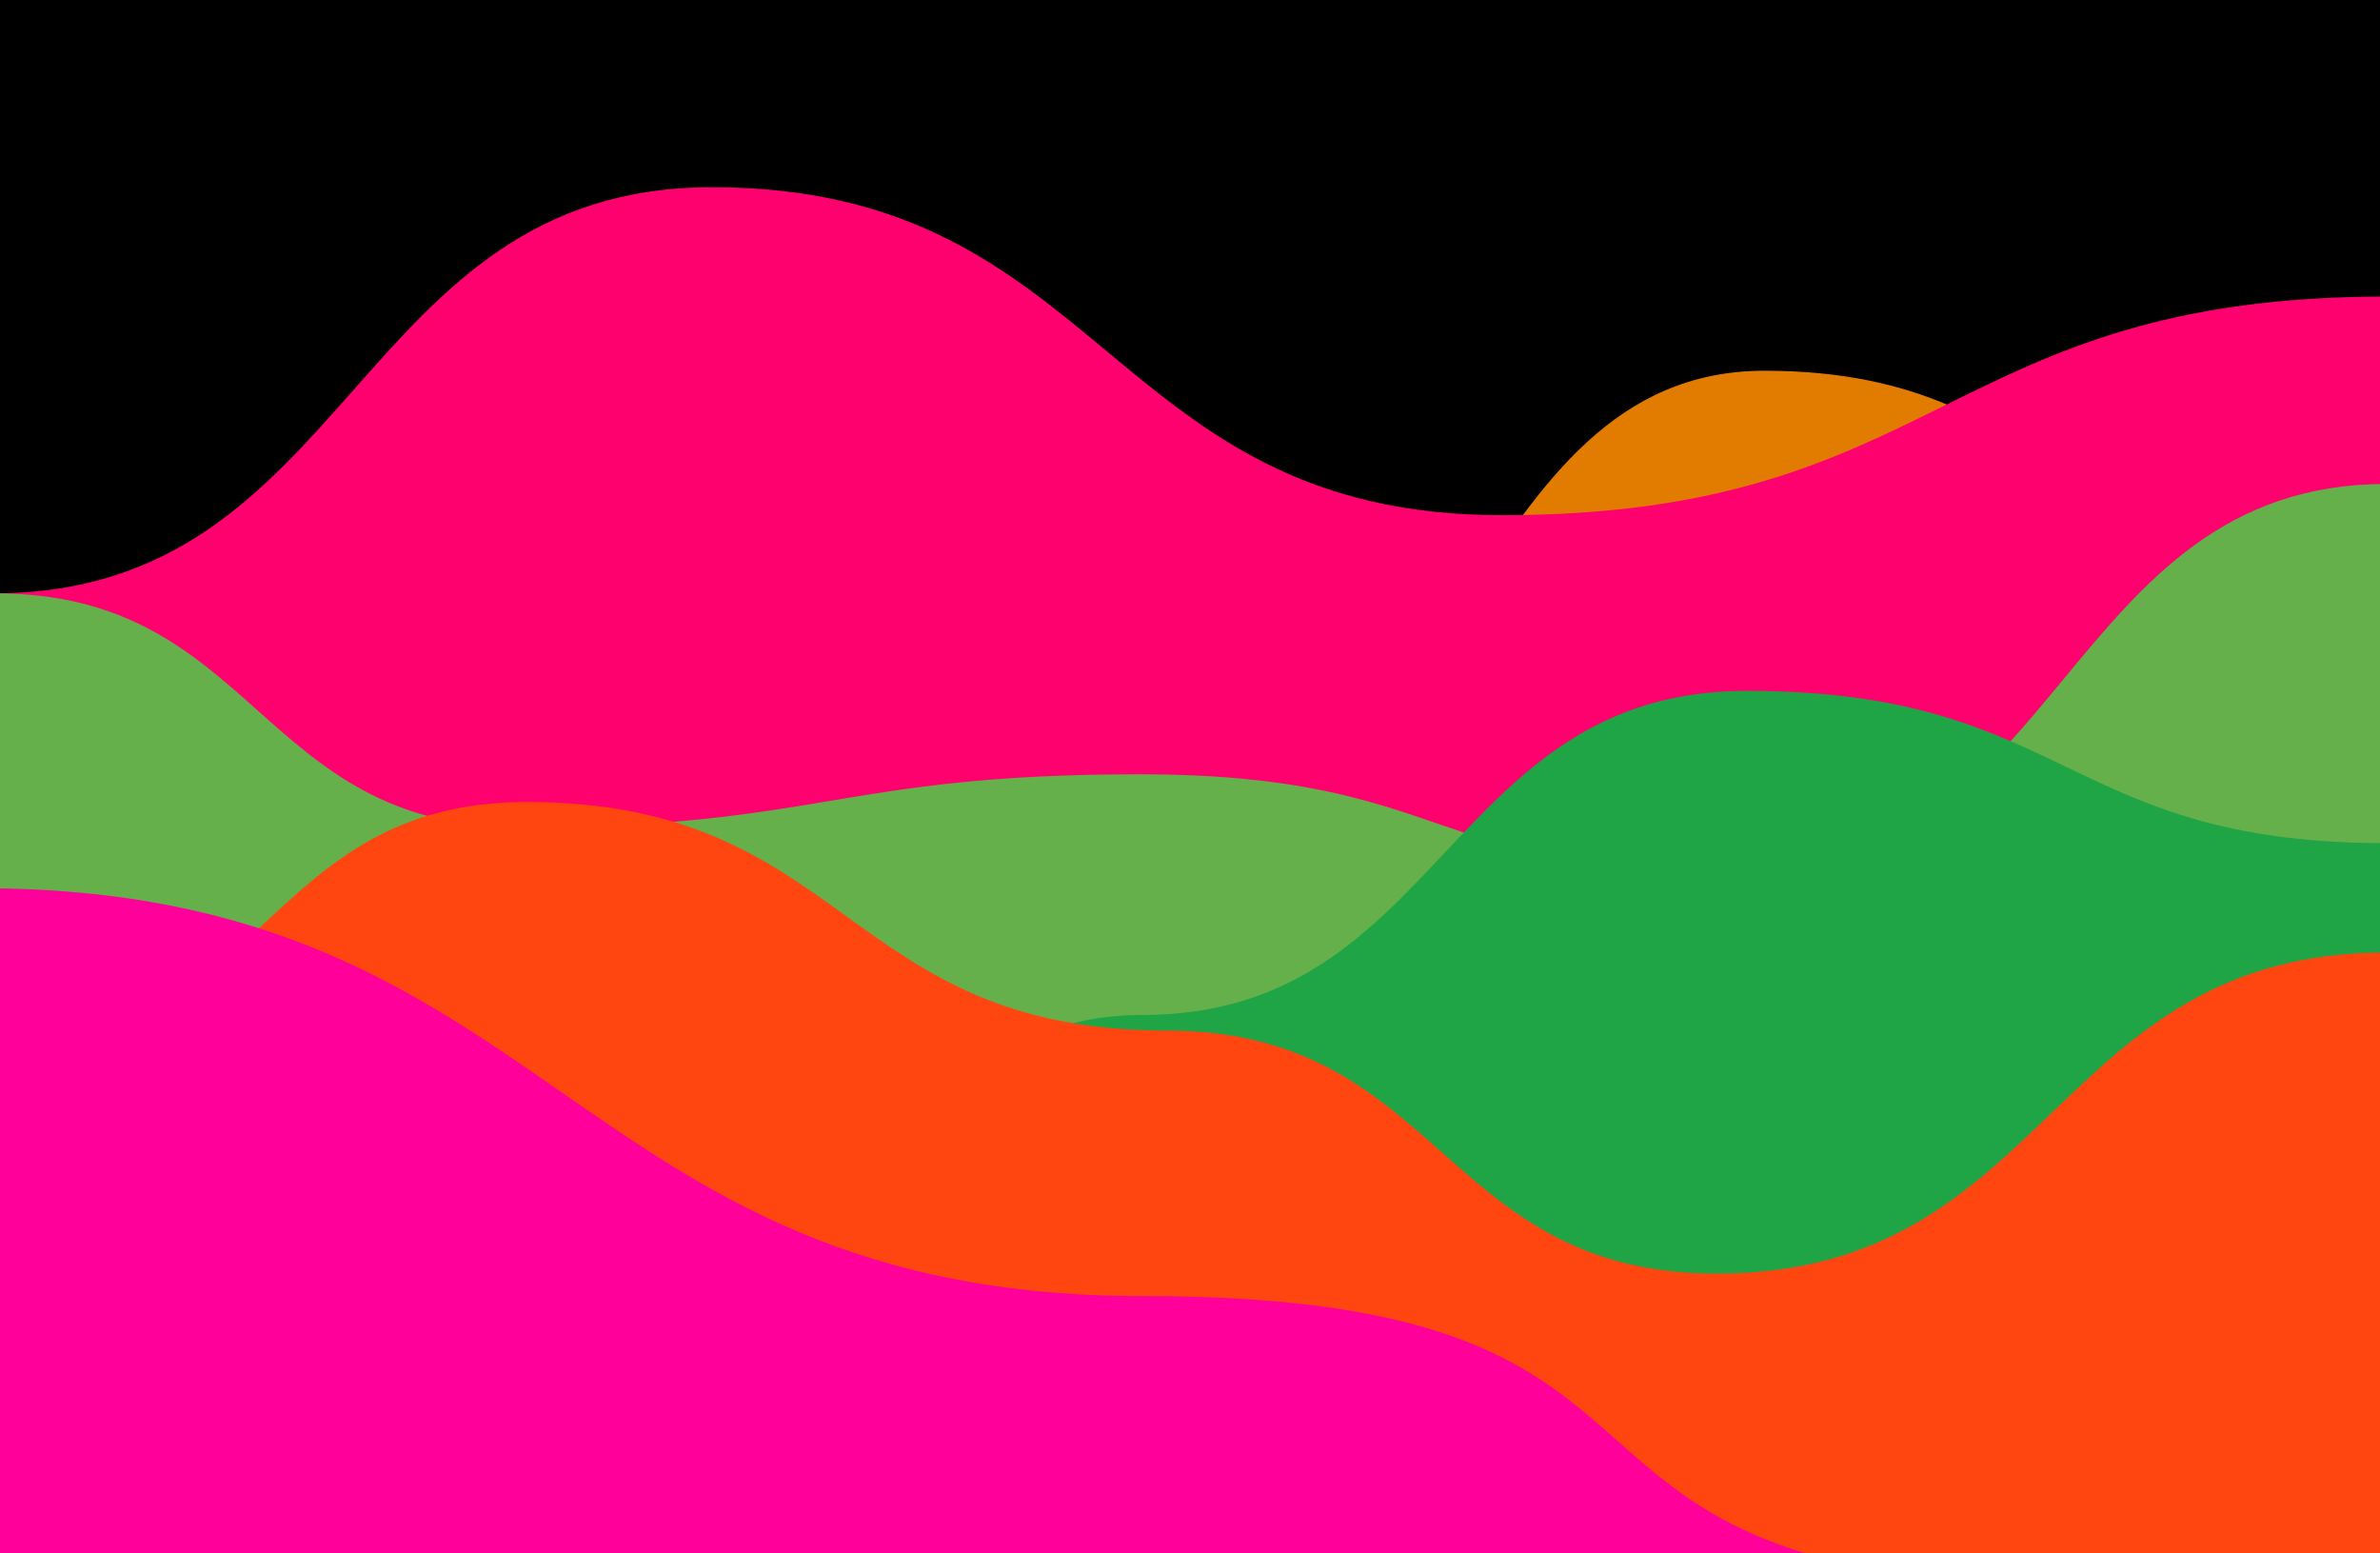
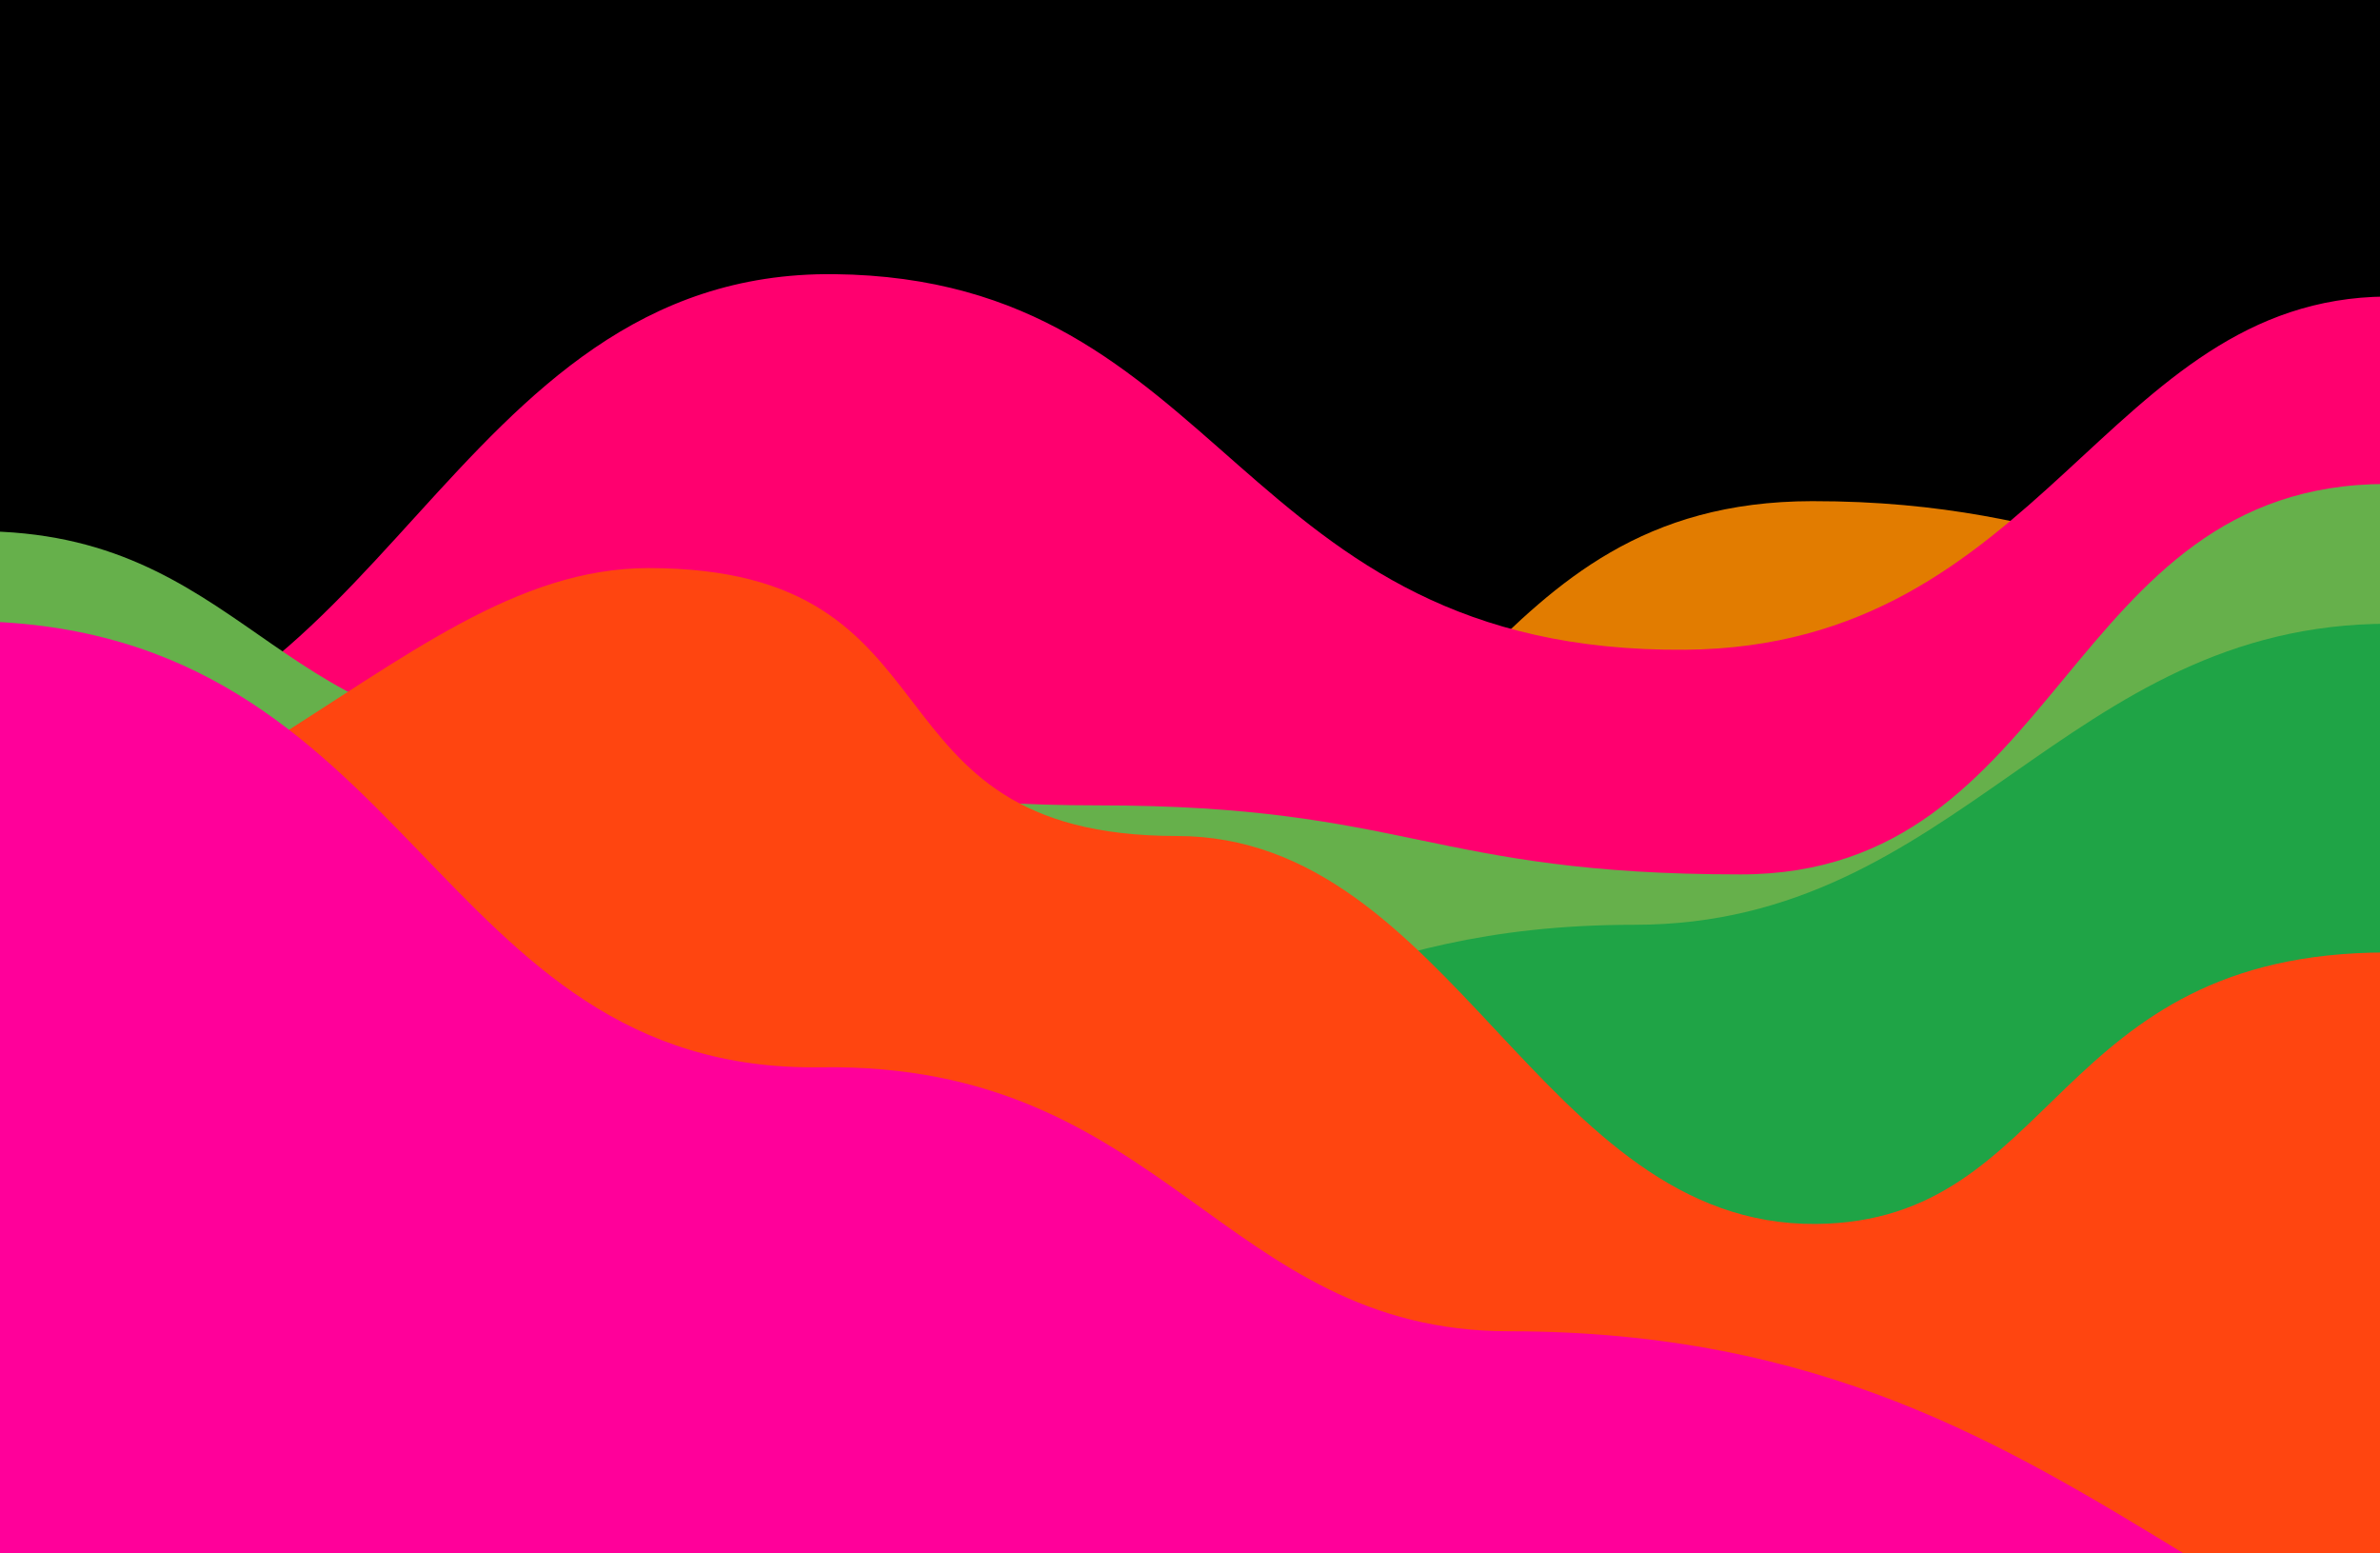
<svg xmlns="http://www.w3.org/2000/svg" class="board" width="1150" height="750" viewBox="0 0 71.875 83.333" preserveAspectRatio="none" version="1.1" id="svg2149">
  <defs id="defs2153" />
  <clipPath id="cut-off-bottom">
    <rect x="0" y="0" width="100" height="100" id="rect2124" />
  </clipPath>
  <g class="hills" clip-path="url(#cut-off-bottom)" id="g2146" transform="matrix(-0.7223628,0,0,0.8383287,72.06928,-0.010374)">
    <rect id="bg-rect" x="0" y="0" width="100" height="100" style="fill:#000000" />
-     <path d="M 0,16 C 13,16 13,1.751 26,1.751 38.5,1.751 38.5,31 51,31 63.5,31 63.5,49 76,49 88,49 88,24 100,24 v 76 H 0 Z" transform="translate(0,22)" id="path2132" style="fill:#e27c00;fill-opacity:1" />
-     <path d="m 0,19 c 18.5,0 18.5,14 37,14 16.5,0 16.5,-21 33,-21 15,0 15,26 30,26 v 62 H 0 Z" id="path2128" style="fill:#ff006f;fill-opacity:1" />
-     <path d="M 0,20 C 13.5,20 13.5,45 27,45 40,45 39.162,38.591 52.162,38.591 64.662,38.591 65.5,42 78,42 89,42 89,27 100,27 v 73 H 0 Z" transform="translate(0,11)" id="path2130" style="fill:#66b04b;fill-opacity:1" />
-     <path d="M 0,21 C 13.5,21 13.255,11.249 26.755,11.249 39.255,11.249 39.5,32 52,32 64.5,32 64.5,58 77,58 88.5,58 88.5,37 100,37 v 63 H 0 Z" transform="translate(0,33)" id="path2134" style="fill:#1fa446;fill-opacity:1" />
-     <path d="M 0,17 C 14,17 14,37.563 28,37.563 39.5,37.563 39.5,22 51,22 64.5,22 64.261,7.364 77.761,7.364 c 11,0 10.994,15.638 21.994,15.638 L 100,100 H 0 Z" transform="translate(0,44)" id="path2136" style="fill:#ff4510;fill-opacity:1" />
-     <path d="M 12.27,46.582 C 38.27,46.582 26,28 52,28 76,28 76.601,1.885 100.601,1.885 L 100,100 H 0 Z" transform="translate(0,55)" id="path2138" style="fill:#ff009a;fill-opacity:1" />
+     <path d="M 0,16 C 8.847,16.133 13.001,10.083 24.01,10.101 38.155,10.123 38.5,31 51,31 63.5,31 63.5,49 76,49 88,49 88,24 100,24 v 76 H 0 Z" transform="translate(0,22)" id="path2132" style="fill:#e27c00;fill-opacity:1" />
+     <path d="m 0,19 c 11.751,0.133 14.347,22.416 29.3,22.615 18.922,0.251 19.097,-23.779 35.596,-24.048 16.211,-0.265 18.803,30.969 34.495,31.234 L 100,100 H 0 Z" id="path2128" style="fill:#ff006f;fill-opacity:1" />
+     <path d="m 0,20 c 13.5,0 13.5,25 27,25 13,0 13.893,-4.421 26.893,-4.421 12.5,0 10.829,-4.278 23.329,-4.278 11,0 12.471,-13.277 23.471,-13.277 L 100,100 H 0 Z" transform="translate(0,11)" id="path2130" style="fill:#66b04b;fill-opacity:1" />
+     <path d="m -0.087,6.951 c 13.5,0 18.014,19.275 31.514,19.275 12.5,0 15.167,7.762 27.667,7.762 C 71.595,33.988 64.5,58 77,58 88.5,58 88.5,37 100,37 v 63 H 0 Z" transform="translate(0,33)" id="path2134" style="fill:#1fa446;fill-opacity:1" />
+     <path d="m 0,17 c 14,0 13.74,17.25 23.847,17.382 11.5,0.151 15.22,-24.841 26.72,-24.841 13.5,0 8.589,-17.154 22.089,-17.154 11,0 18.608,22.796 41.115,23.856 L 100,100 H 0 Z" transform="translate(0,44)" id="path2136" style="fill:#ff4510;fill-opacity:1" />
+     <path d="m -20.089,59.04 c 26,0 30.775,-28.787 56.775,-28.787 12,0 14.367,-17.23 28.757,-16.901 16.363,0.374 16.93,-28.167 35.419,-28.564 L 100,100 H 0 Z" id="path2138" style="fill:#ff009a;fill-opacity:1" transform="translate(0,55)" />
    <path d="M 100,100 C 33.333,56 66.667,78 100,100 Z" transform="translate(0,66)" id="path2140" style="fill:#05857d" />
    <path d="m 0,24 c 18.5,0 18.5,16 37,16 16.5,0 16.5,-10 33,-10 15,0 15,21 30,21 v 49 H 0 Z" transform="translate(0,77)" id="path2142" style="fill:#e8d09f" />
  </g>
  <g id="debug-layer" transform="translate(0,-16.66667)" />
</svg>
